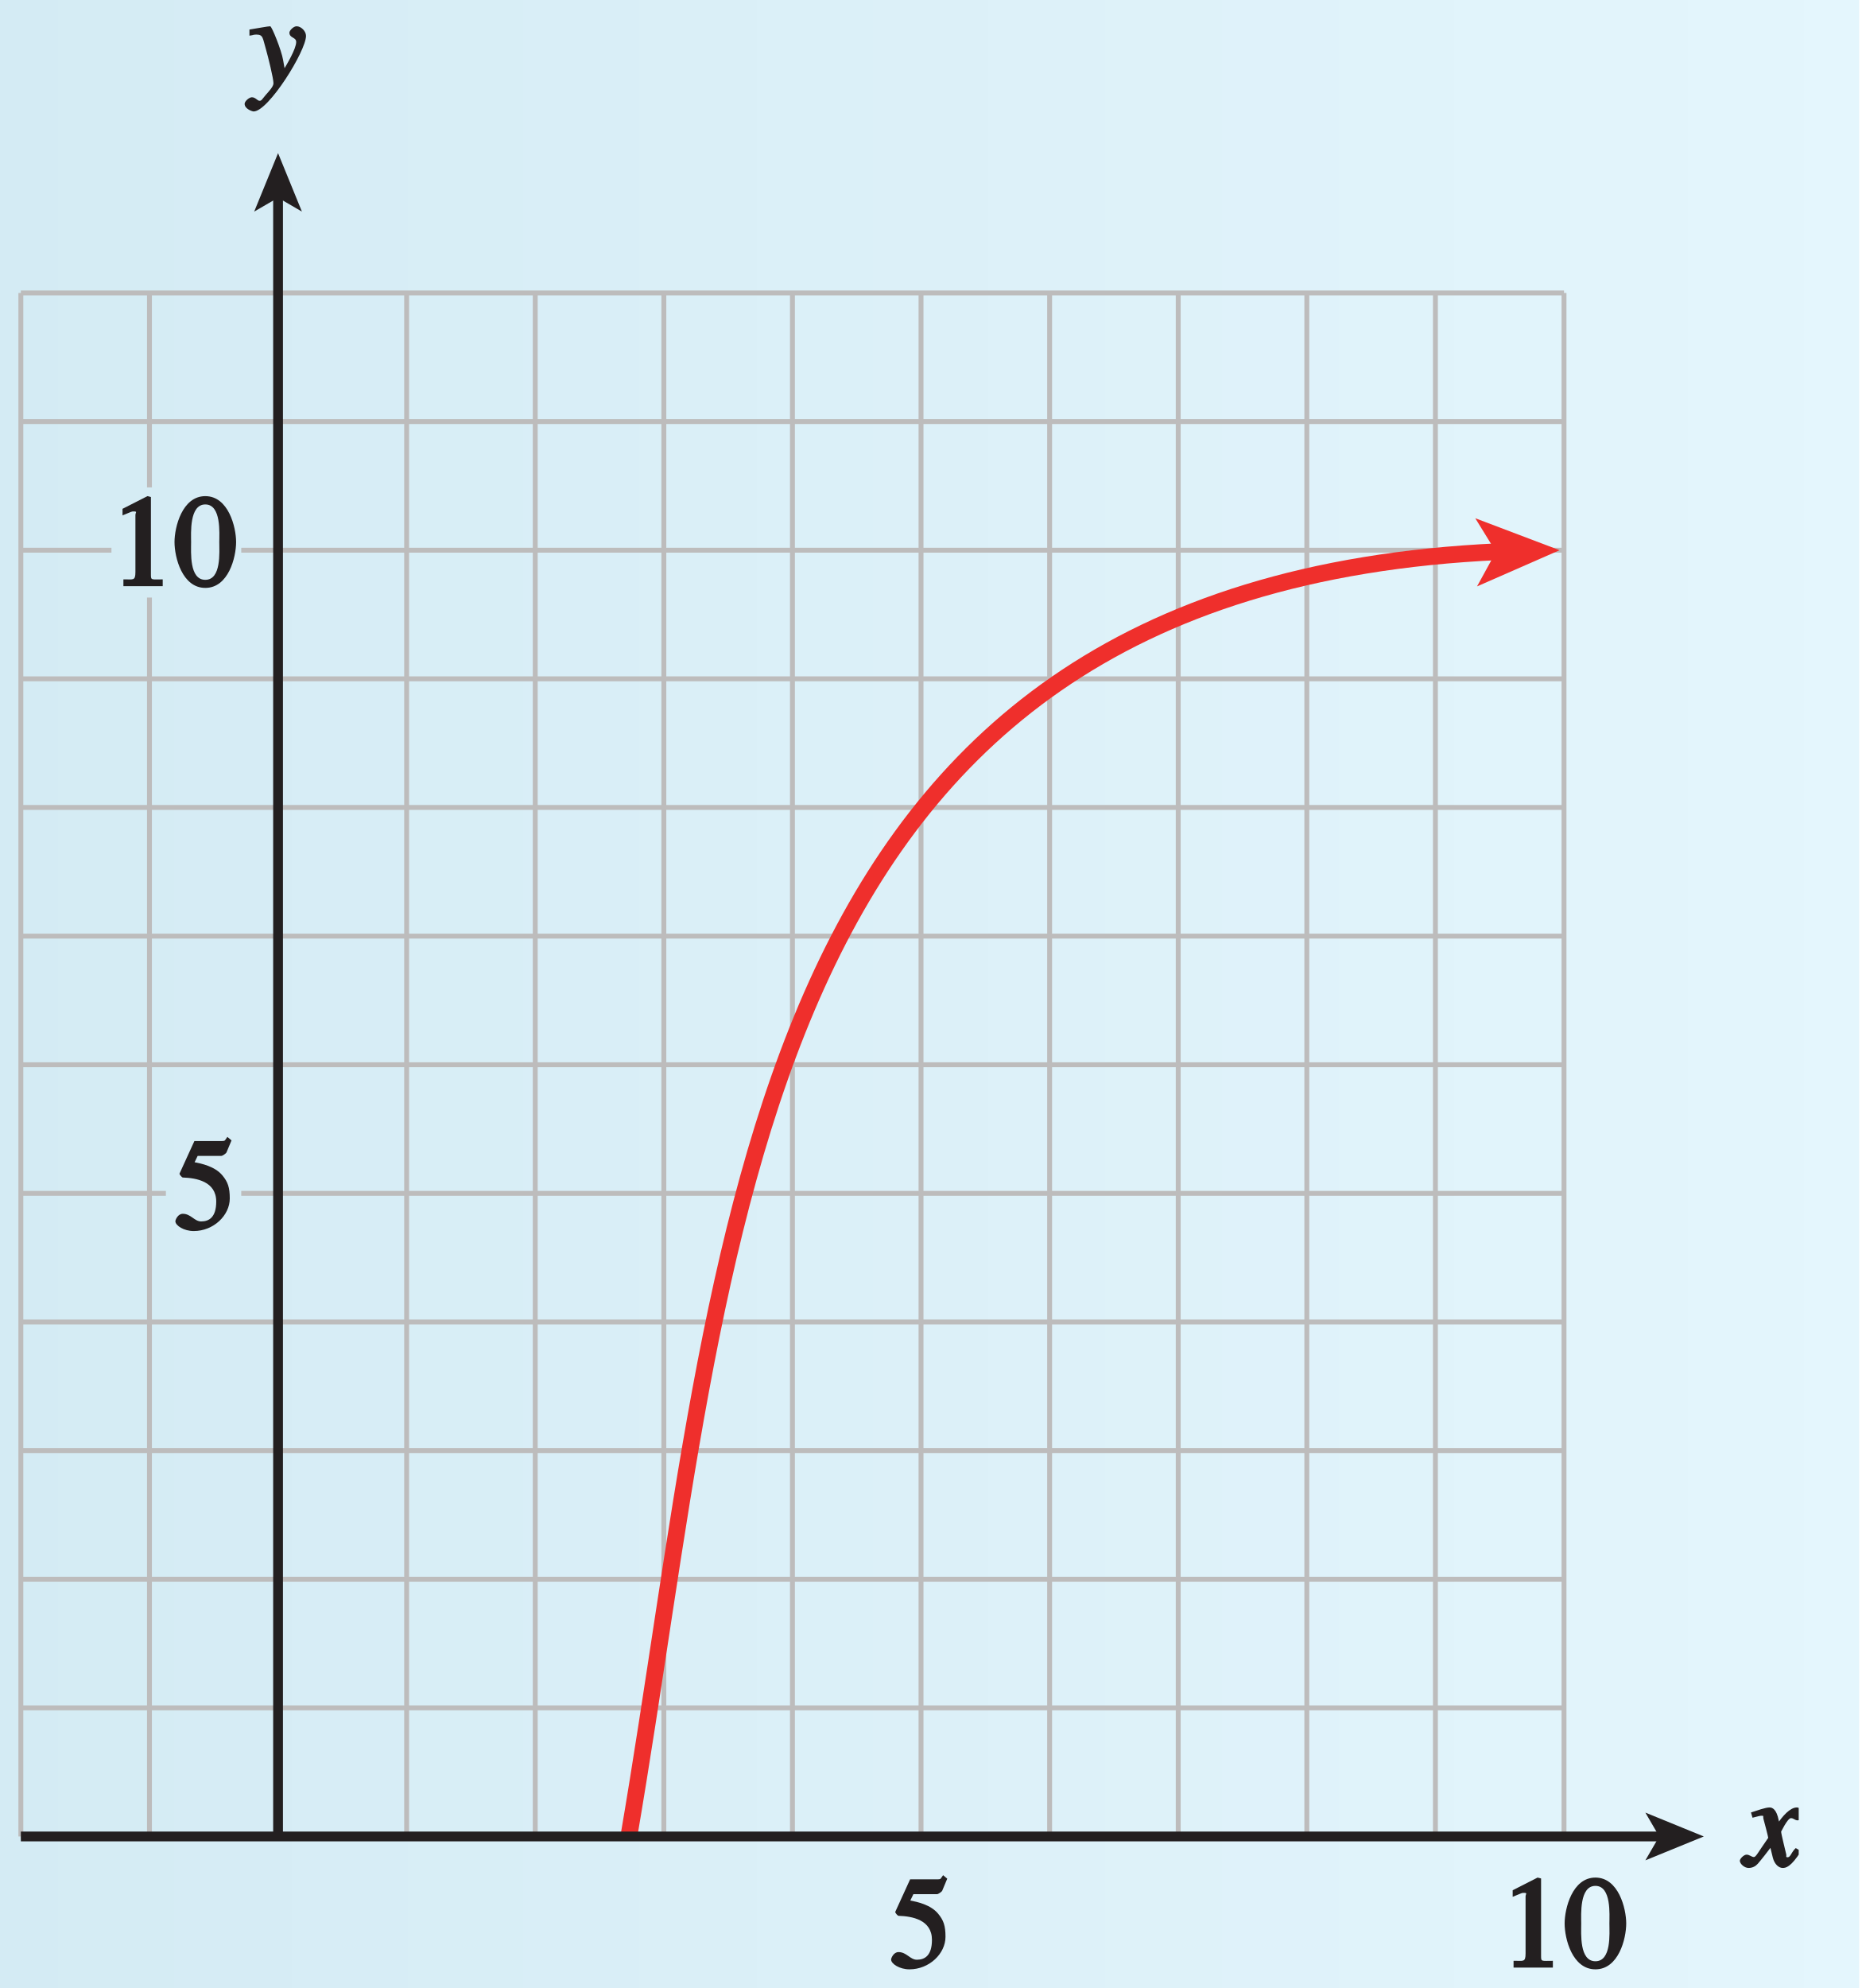
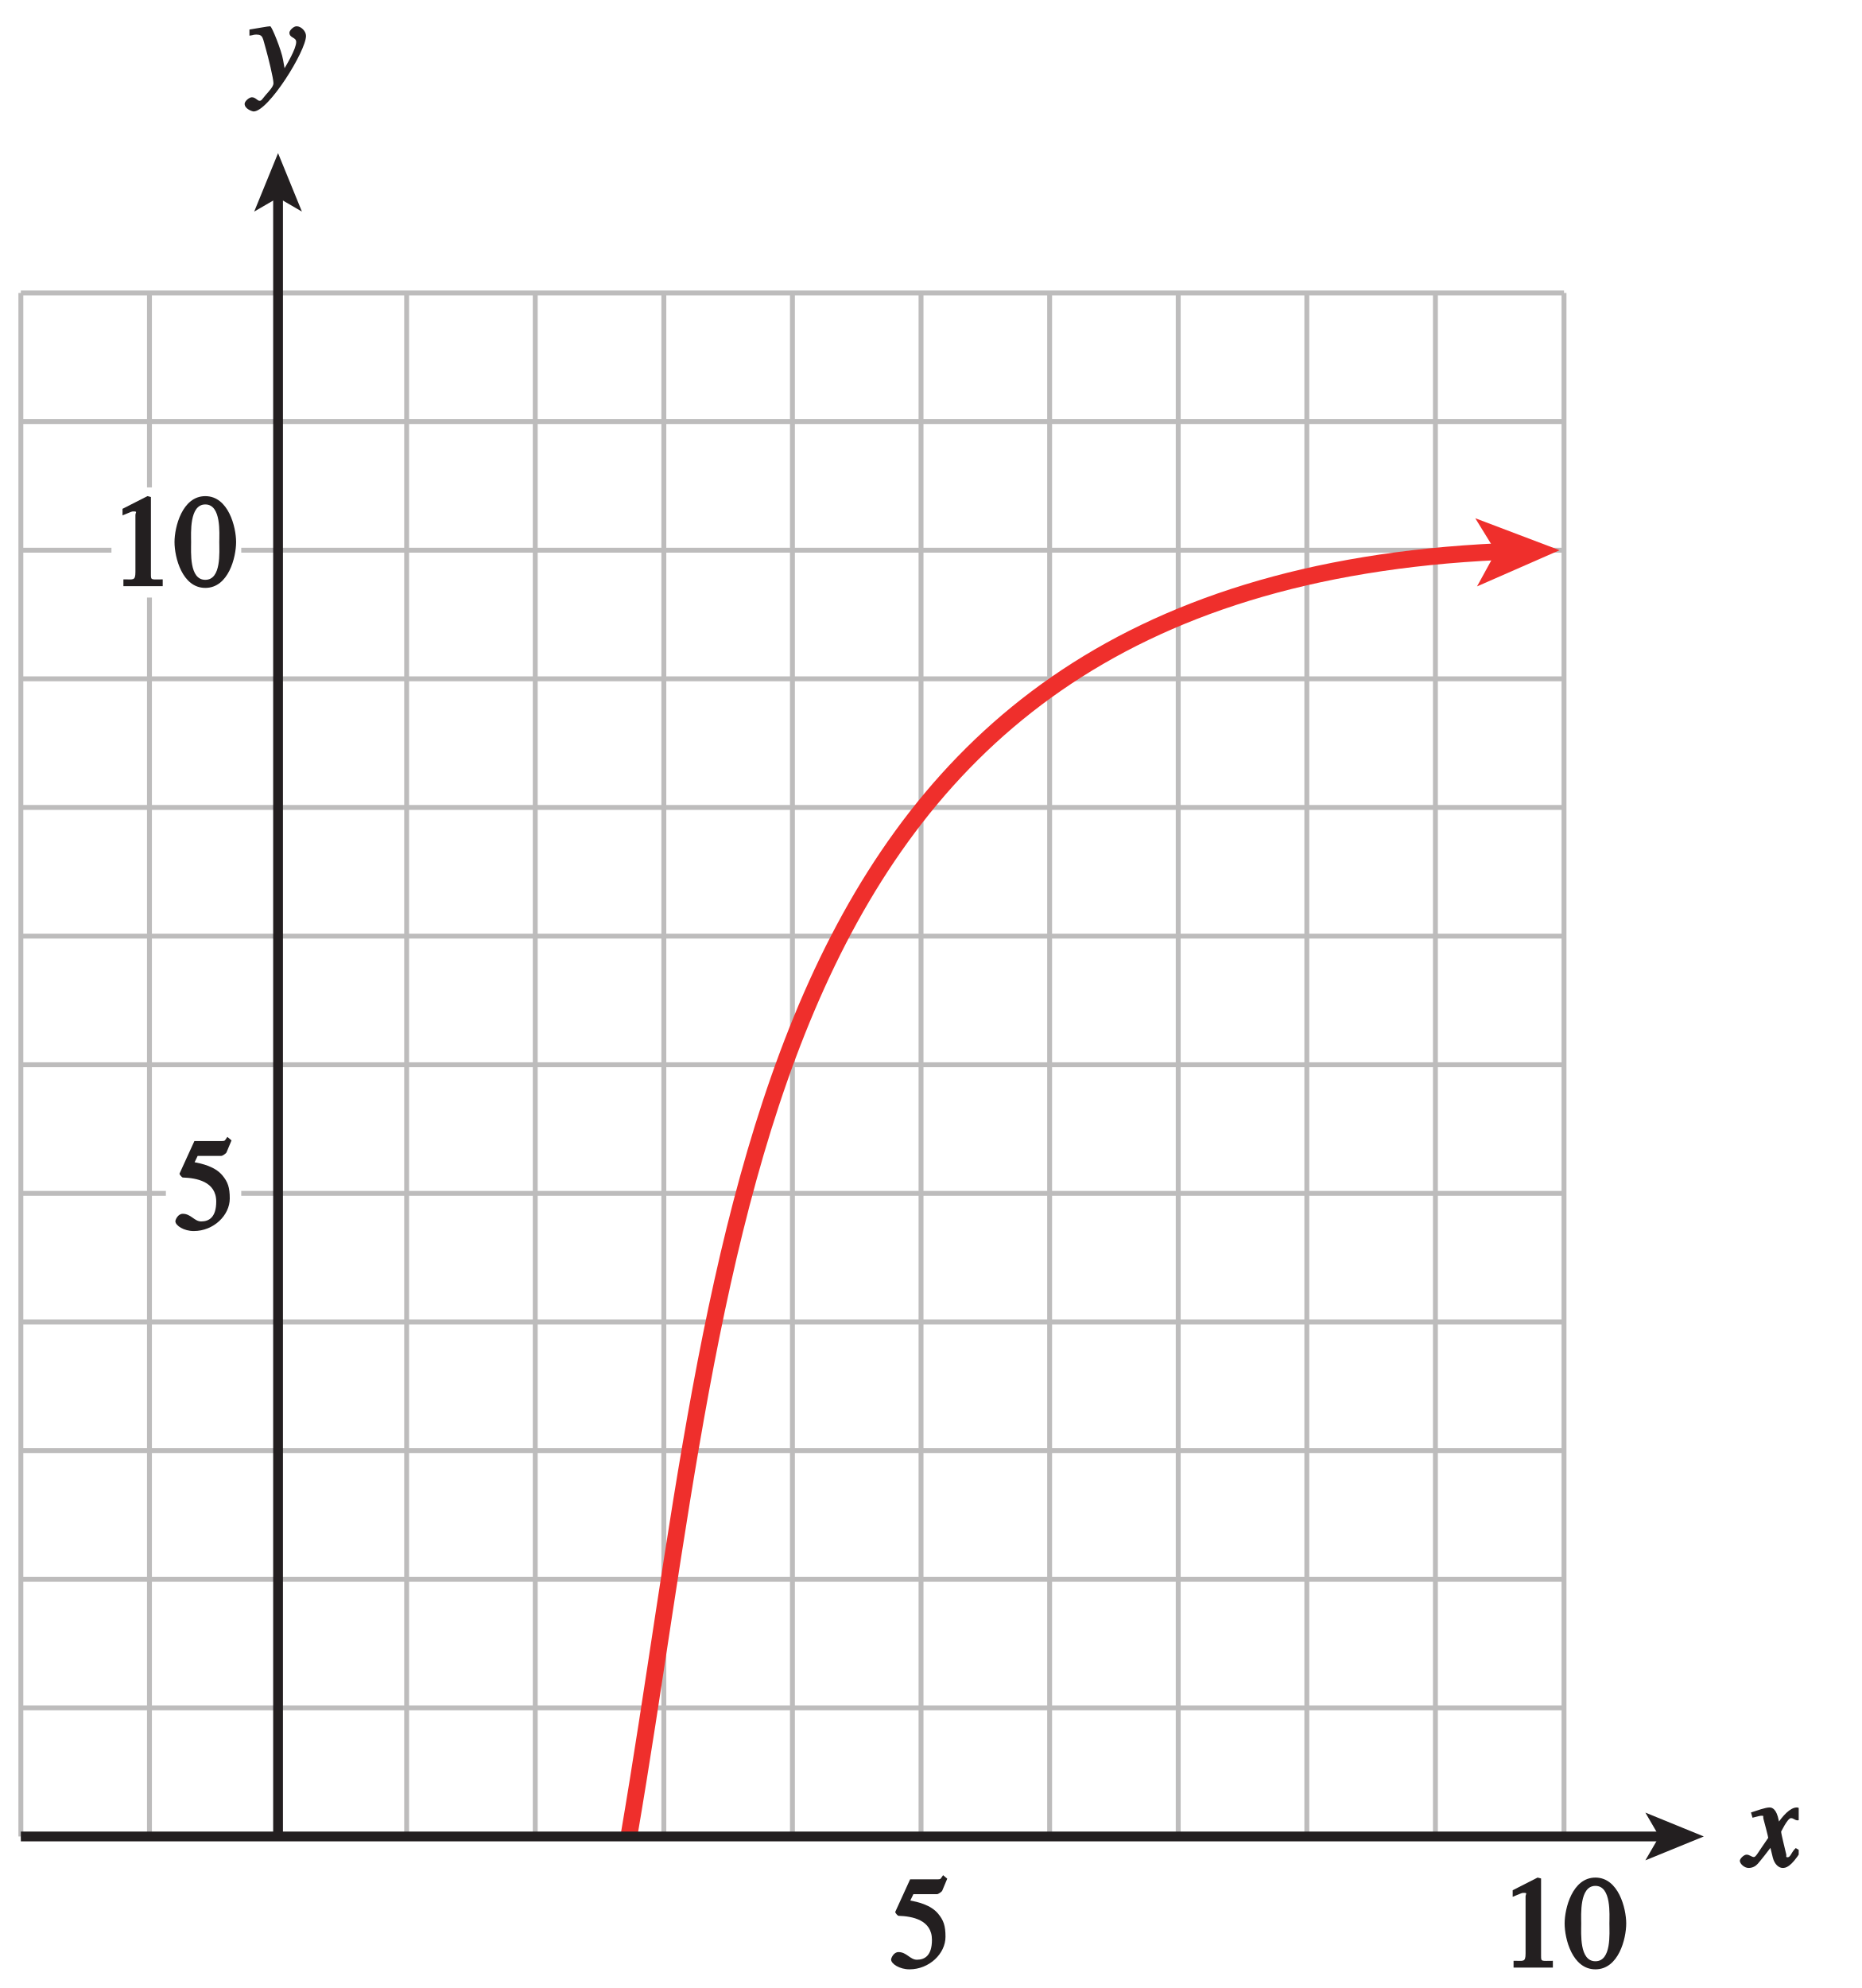
- <svg xmlns="http://www.w3.org/2000/svg" xmlns:xlink="http://www.w3.org/1999/xlink" width="133.172pt" height="142.186pt" viewBox="0 0 133.172 142.186" version="1.1">
-   <defs>
-     <g>
+ <svg xmlns="http://www.w3.org/2000/svg" xmlns:xlink="http://www.w3.org/1999/xlink" width="133.172pt" height="142.186pt" viewBox="0 0 133.172 142.186" version="1.1" id="svg2">
+   <defs id="defs4">
+     <g id="g6">
      <symbol overflow="visible" id="glyph0-0">
-         <path style="stroke:none;" d="" />
+         <path style="stroke:none;" d="" id="path9" />
      </symbol>
      <symbol overflow="visible" id="glyph0-1">
-         <path style="stroke:none;" d="M 1.625 -5.25 L 3.391 -5.25 C 3.484 -5.25 3.734 -5.422 3.766 -5.5 L 4.125 -6.359 L 3.828 -6.609 C 3.641 -6.359 3.688 -6.312 3.453 -6.312 L 1.469 -6.312 L 0.406 -3.984 C 0.391 -3.922 0.578 -3.703 0.641 -3.703 C 1.609 -3.672 3.031 -3.422 3.031 -1.984 C 3.031 -0.875 2.531 -0.562 1.953 -0.562 C 1.469 -0.562 1.219 -1.109 0.641 -1.109 C 0.281 -1.109 0.109 -0.672 0.109 -0.578 C 0.109 -0.266 0.719 0.125 1.422 0.125 C 2.844 0.125 4 -1 4 -2.203 C 4 -3 3.859 -3.391 3.469 -3.859 C 2.938 -4.5 1.969 -4.703 1.484 -4.797 L 1.703 -5.25 Z M 1.625 -5.25 " />
+         <path style="stroke:none;" d="M 1.625 -5.25 L 3.391 -5.25 C 3.484 -5.25 3.734 -5.422 3.766 -5.5 L 4.125 -6.359 L 3.828 -6.609 C 3.641 -6.359 3.688 -6.312 3.453 -6.312 L 1.469 -6.312 L 0.406 -3.984 C 0.391 -3.922 0.578 -3.703 0.641 -3.703 C 1.609 -3.672 3.031 -3.422 3.031 -1.984 C 3.031 -0.875 2.531 -0.562 1.953 -0.562 C 1.469 -0.562 1.219 -1.109 0.641 -1.109 C 0.281 -1.109 0.109 -0.672 0.109 -0.578 C 0.109 -0.266 0.719 0.125 1.422 0.125 C 2.844 0.125 4 -1 4 -2.203 C 4 -3 3.859 -3.391 3.469 -3.859 C 2.938 -4.5 1.969 -4.703 1.484 -4.797 L 1.703 -5.25 Z M 1.625 -5.25 " id="path12" />
      </symbol>
      <symbol overflow="visible" id="glyph0-2">
-         <path style="stroke:none;" d="M 1.062 0 L 3.703 0 L 3.703 -0.484 C 2.875 -0.484 2.859 -0.406 2.859 -0.844 L 2.859 -6.375 L 2.609 -6.438 L 0.828 -5.531 L 0.828 -5.062 C 1.5 -5.344 1.5 -5.344 1.609 -5.344 C 1.922 -5.344 1.75 -5.281 1.75 -5.078 L 1.75 -1.016 C 1.75 -0.344 1.578 -0.5 0.891 -0.484 L 0.891 0 Z M 1.062 0 " />
+         <path style="stroke:none;" d="M 1.062 0 L 3.703 0 L 3.703 -0.484 C 2.875 -0.484 2.859 -0.406 2.859 -0.844 L 2.859 -6.375 L 2.609 -6.438 L 0.828 -5.531 L 0.828 -5.062 C 1.5 -5.344 1.5 -5.344 1.609 -5.344 C 1.922 -5.344 1.75 -5.281 1.75 -5.078 L 1.75 -1.016 C 1.75 -0.344 1.578 -0.5 0.891 -0.484 L 0.891 0 Z M 1.062 0 " id="path15" />
      </symbol>
      <symbol overflow="visible" id="glyph0-3">
-         <path style="stroke:none;" d="M 2.25 -5.844 C 3.406 -5.844 3.25 -3.766 3.25 -3.156 C 3.25 -2.438 3.406 -0.453 2.25 -0.453 C 1.094 -0.453 1.234 -2.422 1.234 -3.156 C 1.234 -3.766 1.094 -5.844 2.25 -5.844 Z M 2.25 -6.438 C 0.594 -6.438 0.047 -4.219 0.047 -3.156 C 0.047 -2.062 0.594 0.125 2.25 0.125 C 3.906 0.125 4.453 -2.062 4.453 -3.156 C 4.453 -4.219 3.906 -6.438 2.25 -6.438 Z M 2.25 -6.438 " />
+         <path style="stroke:none;" d="M 2.25 -5.844 C 3.406 -5.844 3.25 -3.766 3.25 -3.156 C 3.25 -2.438 3.406 -0.453 2.25 -0.453 C 1.094 -0.453 1.234 -2.422 1.234 -3.156 C 1.234 -3.766 1.094 -5.844 2.25 -5.844 Z M 2.25 -6.438 C 0.594 -6.438 0.047 -4.219 0.047 -3.156 C 0.047 -2.062 0.594 0.125 2.25 0.125 C 3.906 0.125 4.453 -2.062 4.453 -3.156 C 4.453 -4.219 3.906 -6.438 2.25 -6.438 Z M 2.25 -6.438 " id="path18" />
      </symbol>
      <symbol overflow="visible" id="glyph1-0">
-         <path style="stroke:none;" d="" />
+         <path style="stroke:none;" d="" id="path21" />
      </symbol>
      <symbol overflow="visible" id="glyph1-1">
-         <path style="stroke:none;" d="M 3.484 -1.234 C 3.25 -0.969 3.188 -0.672 3 -0.672 C 2.828 -0.672 2.938 -0.75 2.891 -0.906 C 2.844 -1.125 2.531 -2.344 2.531 -2.516 L 2.484 -2.406 C 2.484 -2.406 2.984 -3.469 3.234 -3.469 C 3.438 -3.469 3.5 -3.312 3.719 -3.312 C 3.938 -3.312 4.188 -3.625 4.188 -3.781 C 4.188 -4 3.828 -4.234 3.656 -4.234 C 3.188 -4.234 2.641 -3.656 2.172 -2.922 L 2.469 -2.812 L 2.359 -3.312 C 2.203 -4.109 1.906 -4.234 1.703 -4.234 C 1.406 -4.234 0.812 -4.016 0.375 -3.875 L 0.484 -3.5 C 0.906 -3.609 1.031 -3.641 1.109 -3.641 C 1.344 -3.641 1.203 -3.641 1.281 -3.359 C 1.297 -3.328 1.609 -2.125 1.609 -2.062 C 0.844 -0.969 0.734 -0.688 0.578 -0.688 C 0.422 -0.688 0.266 -0.859 0.062 -0.859 C -0.141 -0.859 -0.422 -0.562 -0.422 -0.422 C -0.422 -0.203 -0.094 0.094 0.203 0.094 C 0.484 0.094 0.703 -0.031 0.859 -0.203 C 1.156 -0.547 1.531 -1.031 1.766 -1.344 L 1.938 -0.641 C 2.062 -0.156 2.375 0.094 2.641 0.094 C 2.844 0.094 3.219 0.062 3.953 -1.109 L 3.578 -1.328 Z M 3.484 -1.234 " />
+         <path style="stroke:none;" d="M 3.484 -1.234 C 3.25 -0.969 3.188 -0.672 3 -0.672 C 2.828 -0.672 2.938 -0.75 2.891 -0.906 C 2.844 -1.125 2.531 -2.344 2.531 -2.516 L 2.484 -2.406 C 2.484 -2.406 2.984 -3.469 3.234 -3.469 C 3.438 -3.469 3.5 -3.312 3.719 -3.312 C 3.938 -3.312 4.188 -3.625 4.188 -3.781 C 4.188 -4 3.828 -4.234 3.656 -4.234 C 3.188 -4.234 2.641 -3.656 2.172 -2.922 L 2.469 -2.812 L 2.359 -3.312 C 2.203 -4.109 1.906 -4.234 1.703 -4.234 C 1.406 -4.234 0.812 -4.016 0.375 -3.875 L 0.484 -3.5 C 0.906 -3.609 1.031 -3.641 1.109 -3.641 C 1.344 -3.641 1.203 -3.641 1.281 -3.359 C 1.297 -3.328 1.609 -2.125 1.609 -2.062 C 0.844 -0.969 0.734 -0.688 0.578 -0.688 C 0.422 -0.688 0.266 -0.859 0.062 -0.859 C -0.141 -0.859 -0.422 -0.562 -0.422 -0.422 C -0.422 -0.203 -0.094 0.094 0.203 0.094 C 0.484 0.094 0.703 -0.031 0.859 -0.203 C 1.156 -0.547 1.531 -1.031 1.766 -1.344 L 1.938 -0.641 C 2.062 -0.156 2.375 0.094 2.641 0.094 C 2.844 0.094 3.219 0.062 3.953 -1.109 L 3.578 -1.328 Z M 3.484 -1.234 " id="path24" />
      </symbol>
      <symbol overflow="visible" id="glyph1-2">
-         <path style="stroke:none;" d="M 0.141 -3.594 C 0.25 -3.625 0.312 -3.641 0.438 -3.641 C 0.953 -3.641 0.891 -3.391 1.141 -2.562 C 1.281 -2.078 1.672 -0.5 1.672 -0.156 C 1.672 0.078 1.344 0.422 1.109 0.688 C 0.812 1.047 0.812 1.094 0.672 1.094 C 0.516 1.094 0.391 0.844 0.125 0.844 C -0.062 0.844 -0.391 1.125 -0.391 1.312 C -0.391 1.688 0.172 1.859 0.25 1.859 C 1.312 1.859 4 -2.469 4 -3.547 C 4 -3.875 3.656 -4.234 3.328 -4.234 C 3.094 -4.234 2.812 -3.922 2.812 -3.781 C 2.812 -3.375 3.297 -3.469 3.297 -3.109 C 3.297 -2.625 2.641 -1.516 2.25 -0.875 L 2.547 -0.781 L 2.359 -1.828 C 2.25 -2.5 1.547 -4.25 1.438 -4.234 C 1.266 -4.234 0.562 -4.094 -0.047 -4 L -0.047 -3.562 Z M 0.141 -3.594 " />
+         <path style="stroke:none;" d="M 0.141 -3.594 C 0.25 -3.625 0.312 -3.641 0.438 -3.641 C 0.953 -3.641 0.891 -3.391 1.141 -2.562 C 1.281 -2.078 1.672 -0.5 1.672 -0.156 C 1.672 0.078 1.344 0.422 1.109 0.688 C 0.812 1.047 0.812 1.094 0.672 1.094 C 0.516 1.094 0.391 0.844 0.125 0.844 C -0.062 0.844 -0.391 1.125 -0.391 1.312 C -0.391 1.688 0.172 1.859 0.25 1.859 C 1.312 1.859 4 -2.469 4 -3.547 C 4 -3.875 3.656 -4.234 3.328 -4.234 C 3.094 -4.234 2.812 -3.922 2.812 -3.781 C 2.812 -3.375 3.297 -3.469 3.297 -3.109 C 3.297 -2.625 2.641 -1.516 2.25 -0.875 L 2.547 -0.781 L 2.359 -1.828 C 2.25 -2.5 1.547 -4.25 1.438 -4.234 C 1.266 -4.234 0.562 -4.094 -0.047 -4 L -0.047 -3.562 Z M 0.141 -3.594 " id="path27" />
      </symbol>
    </g>
    <clipPath id="clip1">
-       <path d="M 0 0 L 133 0 L 133 142.188 L 0 142.188 Z M 0 0 " />
+       <path d="M 0 0 L 133 0 L 133 142.188 L 0 142.188 Z M 0 0 " id="path30" />
    </clipPath>
-     <linearGradient id="linear0" gradientUnits="userSpaceOnUse" x1="155.809" y1="128" x2="249.984" y2="128" gradientTransform="matrix(1.41409,0,0,0.7151,-220.3283,-15.29828)">
-       <stop offset="0" style="stop-color:rgb(83.18%,92.229%,95.749%);stop-opacity:1;" />
-       <stop offset="0.062" style="stop-color:rgb(83.377%,92.361%,95.854%);stop-opacity:1;" />
-       <stop offset="0.125" style="stop-color:rgb(83.771%,92.627%,96.066%);stop-opacity:1;" />
-       <stop offset="0.188" style="stop-color:rgb(84.166%,92.894%,96.28%);stop-opacity:1;" />
-       <stop offset="0.25" style="stop-color:rgb(84.563%,93.159%,96.49%);stop-opacity:1;" />
-       <stop offset="0.312" style="stop-color:rgb(84.958%,93.425%,96.704%);stop-opacity:1;" />
-       <stop offset="0.375" style="stop-color:rgb(85.356%,93.694%,96.918%);stop-opacity:1;" />
-       <stop offset="0.438" style="stop-color:rgb(85.754%,93.959%,97.13%);stop-opacity:1;" />
-       <stop offset="0.5" style="stop-color:rgb(86.153%,94.226%,97.342%);stop-opacity:1;" />
-       <stop offset="0.562" style="stop-color:rgb(86.554%,94.495%,97.556%);stop-opacity:1;" />
-       <stop offset="0.625" style="stop-color:rgb(86.955%,94.762%,97.768%);stop-opacity:1;" />
-       <stop offset="0.688" style="stop-color:rgb(87.357%,95.03%,97.981%);stop-opacity:1;" />
-       <stop offset="0.75" style="stop-color:rgb(87.759%,95.299%,98.195%);stop-opacity:1;" />
-       <stop offset="0.812" style="stop-color:rgb(88.164%,95.566%,98.407%);stop-opacity:1;" />
-       <stop offset="0.875" style="stop-color:rgb(88.57%,95.836%,98.621%);stop-opacity:1;" />
-       <stop offset="0.938" style="stop-color:rgb(88.974%,96.104%,98.836%);stop-opacity:1;" />
-       <stop offset="1" style="stop-color:rgb(89.38%,96.373%,99.048%);stop-opacity:1;" />
+     <linearGradient id="linear0" gradientUnits="userSpaceOnUse" x1="155.809" y1="128" x2="249.984" y2="128" gradientTransform="matrix(1.41409,0,0,0.7151,-119.5283,-15.29828)">
+       <stop offset="0" style="stop-color:rgb(83.18%,92.229%,95.749%);stop-opacity:1;" id="stop33" />
+       <stop offset="0.062" style="stop-color:rgb(83.377%,92.361%,95.854%);stop-opacity:1;" id="stop35" />
+       <stop offset="0.125" style="stop-color:rgb(83.771%,92.627%,96.066%);stop-opacity:1;" id="stop37" />
+       <stop offset="0.188" style="stop-color:rgb(84.166%,92.894%,96.28%);stop-opacity:1;" id="stop39" />
+       <stop offset="0.25" style="stop-color:rgb(84.563%,93.159%,96.49%);stop-opacity:1;" id="stop41" />
+       <stop offset="0.312" style="stop-color:rgb(84.958%,93.425%,96.704%);stop-opacity:1;" id="stop43" />
+       <stop offset="0.375" style="stop-color:rgb(85.356%,93.694%,96.918%);stop-opacity:1;" id="stop45" />
+       <stop offset="0.438" style="stop-color:rgb(85.754%,93.959%,97.13%);stop-opacity:1;" id="stop47" />
+       <stop offset="0.5" style="stop-color:rgb(86.153%,94.226%,97.342%);stop-opacity:1;" id="stop49" />
+       <stop offset="0.562" style="stop-color:rgb(86.554%,94.495%,97.556%);stop-opacity:1;" id="stop51" />
+       <stop offset="0.625" style="stop-color:rgb(86.955%,94.762%,97.768%);stop-opacity:1;" id="stop53" />
+       <stop offset="0.688" style="stop-color:rgb(87.357%,95.03%,97.981%);stop-opacity:1;" id="stop55" />
+       <stop offset="0.75" style="stop-color:rgb(87.759%,95.299%,98.195%);stop-opacity:1;" id="stop57" />
+       <stop offset="0.812" style="stop-color:rgb(88.164%,95.566%,98.407%);stop-opacity:1;" id="stop59" />
+       <stop offset="0.875" style="stop-color:rgb(88.57%,95.836%,98.621%);stop-opacity:1;" id="stop61" />
+       <stop offset="0.938" style="stop-color:rgb(88.974%,96.104%,98.836%);stop-opacity:1;" id="stop63" />
+       <stop offset="1" style="stop-color:rgb(89.38%,96.373%,99.048%);stop-opacity:1;" id="stop65" />
    </linearGradient>
    <clipPath id="clip2">
-       <path d="M 124 129 L 128.672 129 L 128.672 134 L 124 134 Z M 124 129 " />
+       <path d="M 124 129 L 128.672 129 L 128.672 134 L 124 134 Z M 124 129 " id="path68" />
    </clipPath>
  </defs>
  <g id="surface1">
-     <g clip-path="url(#clip1)" clip-rule="nonzero">
-       <path style=" stroke:none;fill-rule:nonzero;fill:url(#linear0);" d="M 0 0 L 0 142.188 L 133.172 142.188 L 133.172 0 Z M 0 0 " />
+     <path style="fill:none;stroke-width:0.35;stroke-linecap:butt;stroke-linejoin:miter;stroke:rgb(74.12%,73.648%,73.766%);stroke-opacity:1;stroke-miterlimit:4;" d="M 486.801 307.42 L 480.32 307.42 M 590.711 307.42 L 496.086 307.42 M 590.711 307.42 L 586.598 307.42 M 590.711 298.221 L 480.32 298.221 M 590.711 289.022 L 480.32 289.022 M 590.711 325.819 L 480.32 325.819 M 590.711 316.619 L 480.32 316.619 M 590.711 279.819 L 480.32 279.819 M 590.711 270.619 L 480.32 270.619 M 490.695 261.42 L 480.32 261.42 M 590.711 261.42 L 496.086 261.42 M 590.711 252.221 L 480.32 252.221 M 590.711 243.022 L 480.32 243.022 M 590.711 233.822 L 480.32 233.822 M 590.711 224.623 L 480.32 224.623 M 590.711 215.424 L 480.32 215.424 M 480.32 325.819 L 480.32 215.424 M 489.52 304.033 L 489.52 215.424 M 489.52 325.819 L 489.52 311.912 M 498.719 325.819 L 498.719 215.424 M 507.918 325.819 L 507.918 215.424 M 517.117 325.819 L 517.117 215.424 M 526.317 325.819 L 526.317 215.424 M 535.516 325.819 L 535.516 215.424 M 544.715 325.819 L 544.715 215.424 M 553.914 325.819 L 553.914 215.424 M 563.113 325.819 L 563.113 215.424 M 572.313 325.819 L 572.313 215.424 M 581.512 325.819 L 581.512 215.424 M 590.711 325.819 L 590.711 215.424 " transform="matrix(1,0,0,-1,-478.8283,346.7717)" id="path75" />
+     <path style="fill:none;stroke-width:0.7;stroke-linecap:butt;stroke-linejoin:miter;stroke:rgb(13.73%,12.16%,12.549%);stroke-opacity:1;stroke-miterlimit:4;" d="M 498.719 332.854 L 498.719 215.424 " transform="matrix(1,0,0,-1,-478.8283,346.7717)" id="path77" />
+     <path style=" stroke:none;fill-rule:nonzero;fill:rgb(13.73%,12.16%,12.549%);fill-opacity:1;" d="M 19.891 10.953 L 21.598 15.133 L 19.891 14.141 L 18.184 15.133 L 19.891 10.953 " id="path79" />
+     <g style="fill:rgb(13.73%,12.16%,12.549%);fill-opacity:1;" id="g81">
+       <use xlink:href="#glyph0-1" x="63.637" y="140.726" id="use83" />
+       <use xlink:href="#glyph0-2" x="107.383" y="140.726" id="use85" />
    </g>
-     <path style="fill:none;stroke-width:0.35;stroke-linecap:butt;stroke-linejoin:miter;stroke:rgb(74.12%,73.648%,73.766%);stroke-opacity:1;stroke-miterlimit:4;" d="M 486.801 307.42 L 480.32 307.42 M 590.711 307.42 L 496.086 307.42 M 590.711 307.42 L 586.598 307.42 M 590.711 298.221 L 480.32 298.221 M 590.711 289.022 L 480.32 289.022 M 590.711 325.819 L 480.32 325.819 M 590.711 316.619 L 480.32 316.619 M 590.711 279.819 L 480.32 279.819 M 590.711 270.619 L 480.32 270.619 M 490.695 261.42 L 480.32 261.42 M 590.711 261.42 L 496.086 261.42 M 590.711 252.221 L 480.32 252.221 M 590.711 243.022 L 480.32 243.022 M 590.711 233.822 L 480.32 233.822 M 590.711 224.623 L 480.32 224.623 M 590.711 215.424 L 480.32 215.424 M 480.32 325.819 L 480.32 215.424 M 489.52 304.033 L 489.52 215.424 M 489.52 325.819 L 489.52 311.912 M 498.719 325.819 L 498.719 215.424 M 507.918 325.819 L 507.918 215.424 M 517.117 325.819 L 517.117 215.424 M 526.317 325.819 L 526.317 215.424 M 535.516 325.819 L 535.516 215.424 M 544.715 325.819 L 544.715 215.424 M 553.914 325.819 L 553.914 215.424 M 563.113 325.819 L 563.113 215.424 M 572.313 325.819 L 572.313 215.424 M 581.512 325.819 L 581.512 215.424 M 590.711 325.819 L 590.711 215.424 " transform="matrix(1,0,0,-1,-478.8283,346.7717)" />
-     <path style="fill:none;stroke-width:0.7;stroke-linecap:butt;stroke-linejoin:miter;stroke:rgb(13.73%,12.16%,12.549%);stroke-opacity:1;stroke-miterlimit:4;" d="M 498.719 332.854 L 498.719 215.424 " transform="matrix(1,0,0,-1,-478.8283,346.7717)" />
-     <path style=" stroke:none;fill-rule:nonzero;fill:rgb(13.73%,12.16%,12.549%);fill-opacity:1;" d="M 19.891 10.953 L 21.598 15.133 L 19.891 14.141 L 18.184 15.133 L 19.891 10.953 " />
-     <g style="fill:rgb(13.73%,12.16%,12.549%);fill-opacity:1;">
-       <use xlink:href="#glyph0-1" x="63.637" y="140.726" />
-       <use xlink:href="#glyph0-2" x="107.383" y="140.726" />
+     <g style="fill:rgb(13.73%,12.16%,12.549%);fill-opacity:1;" id="g87">
+       <use xlink:href="#glyph0-3" x="111.88" y="140.726" id="use89" />
    </g>
-     <g style="fill:rgb(13.73%,12.16%,12.549%);fill-opacity:1;">
-       <use xlink:href="#glyph0-3" x="111.88" y="140.726" />
-     </g>
-     <g clip-path="url(#clip2)" clip-rule="nonzero">
-       <g style="fill:rgb(13.73%,12.16%,12.549%);fill-opacity:1;">
-         <use xlink:href="#glyph1-1" x="124.883" y="133.507" />
+     <g clip-path="url(#clip2)" clip-rule="nonzero" id="g91">
+       <g style="fill:rgb(13.73%,12.16%,12.549%);fill-opacity:1;" id="g93">
+         <use xlink:href="#glyph1-1" x="124.883" y="133.507" id="use95" />
      </g>
    </g>
-     <g style="fill:rgb(13.73%,12.16%,12.549%);fill-opacity:1;">
-       <use xlink:href="#glyph1-2" x="17.891" y="6.113" />
+     <g style="fill:rgb(13.73%,12.16%,12.549%);fill-opacity:1;" id="g97">
+       <use xlink:href="#glyph1-2" x="17.891" y="6.113" id="use99" />
    </g>
-     <g style="fill:rgb(13.73%,12.16%,12.549%);fill-opacity:1;">
-       <use xlink:href="#glyph0-1" x="12.437" y="87.922" />
+     <g style="fill:rgb(13.73%,12.16%,12.549%);fill-opacity:1;" id="g101">
+       <use xlink:href="#glyph0-1" x="12.437" y="87.922" id="use103" />
    </g>
-     <g style="fill:rgb(13.73%,12.16%,12.549%);fill-opacity:1;">
-       <use xlink:href="#glyph0-2" x="7.937" y="41.923" />
-       <use xlink:href="#glyph0-3" x="12.437" y="41.923" />
+     <g style="fill:rgb(13.73%,12.16%,12.549%);fill-opacity:1;" id="g105">
+       <use xlink:href="#glyph0-2" x="7.937" y="41.923" id="use107" />
+       <use xlink:href="#glyph0-3" x="12.437" y="41.923" id="use109" />
    </g>
-     <path style="fill:none;stroke-width:1.2;stroke-linecap:butt;stroke-linejoin:miter;stroke:rgb(93.61%,18.436%,17.378%);stroke-opacity:1;stroke-miterlimit:4;" d="M 586.051 307.315 C 531.664 304.807 531.074 257.905 523.813 215.424 " transform="matrix(1,0,0,-1,-478.8283,346.7717)" />
-     <path style=" stroke:none;fill-rule:nonzero;fill:rgb(93.61%,18.436%,17.378%);fill-opacity:1;" d="M 111.566 39.352 L 105.66 41.941 L 107.016 39.469 L 105.535 37.066 L 111.566 39.352 " />
-     <path style="fill:none;stroke-width:0.7;stroke-linecap:butt;stroke-linejoin:miter;stroke:rgb(13.73%,12.16%,12.549%);stroke-opacity:1;stroke-miterlimit:4;" d="M 597.746 215.424 L 480.32 215.424 " transform="matrix(1,0,0,-1,-478.8283,346.7717)" />
-     <path style=" stroke:none;fill-rule:nonzero;fill:rgb(13.73%,12.16%,12.549%);fill-opacity:1;" d="M 121.883 131.348 L 117.703 133.055 L 118.695 131.348 L 117.703 129.641 L 121.883 131.348 " />
-     <path style="fill:none;stroke-width:0.5;stroke-linecap:butt;stroke-linejoin:miter;stroke:rgb(100%,100%,100%);stroke-opacity:1;stroke-miterlimit:10;" d="M 42 803.998 L 42 779.998 M 0 761.998 L 24 761.998 M 654 803.998 L 654 779.998 M 696 761.998 L 672 761.998 M 42 -0.002 L 42 23.998 M 0 41.998 L 24 41.998 M 654 -0.002 L 654 23.998 M 696 41.998 L 672 41.998 " transform="matrix(1,0,0,-1,-478.8283,346.7717)" />
-     <path style="fill:none;stroke-width:0.25;stroke-linecap:butt;stroke-linejoin:miter;stroke:rgb(0%,0%,0%);stroke-opacity:1;stroke-miterlimit:10;" d="M 42 803.998 L 42 779.998 M 0 761.998 L 24 761.998 M 654 803.998 L 654 779.998 M 696 761.998 L 672 761.998 M 42 -0.002 L 42 23.998 M 0 41.998 L 24 41.998 M 654 -0.002 L 654 23.998 M 696 41.998 L 672 41.998 " transform="matrix(1,0,0,-1,-478.8283,346.7717)" />
-     <path style="fill:none;stroke-width:0.5;stroke-linecap:butt;stroke-linejoin:miter;stroke:rgb(100%,100%,100%);stroke-opacity:1;stroke-miterlimit:10;" d="M 324 791.998 L 372 791.998 M 324 11.998 L 372 11.998 M 12 425.998 L 12 377.998 M 684 425.998 L 684 377.998 M 348 803.998 L 348 779.998 M 348 23.998 L 348 -0.002 M 0 401.998 L 24 401.998 M 672 401.998 L 696 401.998 M 348 791.998 L 354 791.998 C 354 788.69 351.313 785.998 348 785.998 C 344.688 785.998 342 788.69 342 791.998 C 342 795.311 344.688 797.998 348 797.998 C 351.313 797.998 354 795.311 354 791.998 M 348 11.998 L 354 11.998 C 354 8.69 351.313 5.998 348 5.998 C 344.688 5.998 342 8.69 342 11.998 C 342 15.311 344.688 17.998 348 17.998 C 351.313 17.998 354 15.311 354 11.998 M 12 401.998 L 18 401.998 C 18 398.69 15.313 395.998 12 395.998 C 8.688 395.998 6 398.69 6 401.998 C 6 405.311 8.688 407.998 12 407.998 C 15.313 407.998 18 405.311 18 401.998 M 684 401.998 L 690 401.998 C 690 398.69 687.313 395.998 684 395.998 C 680.688 395.998 678 398.69 678 401.998 C 678 405.311 680.688 407.998 684 407.998 C 687.313 407.998 690 405.311 690 401.998 " transform="matrix(1,0,0,-1,-478.8283,346.7717)" />
-     <path style="fill:none;stroke-width:0.25;stroke-linecap:butt;stroke-linejoin:miter;stroke:rgb(0%,0%,0%);stroke-opacity:1;stroke-miterlimit:10;" d="M 324 791.998 L 372 791.998 M 324 11.998 L 372 11.998 M 12 425.998 L 12 377.998 M 684 425.998 L 684 377.998 M 348 803.998 L 348 779.998 M 348 23.998 L 348 -0.002 M 0 401.998 L 24 401.998 M 672 401.998 L 696 401.998 M 348 791.998 L 354 791.998 C 354 788.69 351.313 785.998 348 785.998 C 344.688 785.998 342 788.69 342 791.998 C 342 795.311 344.688 797.998 348 797.998 C 351.313 797.998 354 795.311 354 791.998 M 348 11.998 L 354 11.998 C 354 8.69 351.313 5.998 348 5.998 C 344.688 5.998 342 8.69 342 11.998 C 342 15.311 344.688 17.998 348 17.998 C 351.313 17.998 354 15.311 354 11.998 M 12 401.998 L 18 401.998 C 18 398.69 15.313 395.998 12 395.998 C 8.688 395.998 6 398.69 6 401.998 C 6 405.311 8.688 407.998 12 407.998 C 15.313 407.998 18 405.311 18 401.998 M 684 401.998 L 690 401.998 C 690 398.69 687.313 395.998 684 395.998 C 680.688 395.998 678 398.69 678 401.998 C 678 405.311 680.688 407.998 684 407.998 C 687.313 407.998 690 405.311 690 401.998 " transform="matrix(1,0,0,-1,-478.8283,346.7717)" />
+     <path style="fill:none;stroke-width:1.2;stroke-linecap:butt;stroke-linejoin:miter;stroke:rgb(93.61%,18.436%,17.378%);stroke-opacity:1;stroke-miterlimit:4;" d="M 586.051 307.315 C 531.664 304.807 531.074 257.905 523.813 215.424 " transform="matrix(1,0,0,-1,-478.8283,346.7717)" id="path111" />
+     <path style=" stroke:none;fill-rule:nonzero;fill:rgb(93.61%,18.436%,17.378%);fill-opacity:1;" d="M 111.566 39.352 L 105.66 41.941 L 107.016 39.469 L 105.535 37.066 L 111.566 39.352 " id="path113" />
+     <path style="fill:none;stroke-width:0.7;stroke-linecap:butt;stroke-linejoin:miter;stroke:rgb(13.73%,12.16%,12.549%);stroke-opacity:1;stroke-miterlimit:4;" d="M 597.746 215.424 L 480.32 215.424 " transform="matrix(1,0,0,-1,-478.8283,346.7717)" id="path115" />
+     <path style=" stroke:none;fill-rule:nonzero;fill:rgb(13.73%,12.16%,12.549%);fill-opacity:1;" d="M 121.883 131.348 L 117.703 133.055 L 118.695 131.348 L 117.703 129.641 L 121.883 131.348 " id="path117" />
+     <path style="fill:none;stroke-width:0.5;stroke-linecap:butt;stroke-linejoin:miter;stroke:rgb(100%,100%,100%);stroke-opacity:1;stroke-miterlimit:10;" d="M 42 803.998 L 42 779.998 M 0 761.998 L 24 761.998 M 654 803.998 L 654 779.998 M 696 761.998 L 672 761.998 M 42 -0.002 L 42 23.998 M 0 41.998 L 24 41.998 M 654 -0.002 L 654 23.998 M 696 41.998 L 672 41.998 " transform="matrix(1,0,0,-1,-478.8283,346.7717)" id="path119" />
+     <path style="fill:none;stroke-width:0.25;stroke-linecap:butt;stroke-linejoin:miter;stroke:rgb(0%,0%,0%);stroke-opacity:1;stroke-miterlimit:10;" d="M 42 803.998 L 42 779.998 M 0 761.998 L 24 761.998 M 654 803.998 L 654 779.998 M 696 761.998 L 672 761.998 M 42 -0.002 L 42 23.998 M 0 41.998 L 24 41.998 M 654 -0.002 L 654 23.998 M 696 41.998 L 672 41.998 " transform="matrix(1,0,0,-1,-478.8283,346.7717)" id="path121" />
+     <path style="fill:none;stroke-width:0.5;stroke-linecap:butt;stroke-linejoin:miter;stroke:rgb(100%,100%,100%);stroke-opacity:1;stroke-miterlimit:10;" d="M 324 791.998 L 372 791.998 M 324 11.998 L 372 11.998 M 12 425.998 L 12 377.998 M 684 425.998 L 684 377.998 M 348 803.998 L 348 779.998 M 348 23.998 L 348 -0.002 M 0 401.998 L 24 401.998 M 672 401.998 L 696 401.998 M 348 791.998 L 354 791.998 C 354 788.69 351.313 785.998 348 785.998 C 344.688 785.998 342 788.69 342 791.998 C 342 795.311 344.688 797.998 348 797.998 C 351.313 797.998 354 795.311 354 791.998 M 348 11.998 L 354 11.998 C 354 8.69 351.313 5.998 348 5.998 C 344.688 5.998 342 8.69 342 11.998 C 342 15.311 344.688 17.998 348 17.998 C 351.313 17.998 354 15.311 354 11.998 M 12 401.998 L 18 401.998 C 18 398.69 15.313 395.998 12 395.998 C 8.688 395.998 6 398.69 6 401.998 C 6 405.311 8.688 407.998 12 407.998 C 15.313 407.998 18 405.311 18 401.998 M 684 401.998 L 690 401.998 C 690 398.69 687.313 395.998 684 395.998 C 680.688 395.998 678 398.69 678 401.998 C 678 405.311 680.688 407.998 684 407.998 C 687.313 407.998 690 405.311 690 401.998 " transform="matrix(1,0,0,-1,-478.8283,346.7717)" id="path123" />
+     <path style="fill:none;stroke-width:0.25;stroke-linecap:butt;stroke-linejoin:miter;stroke:rgb(0%,0%,0%);stroke-opacity:1;stroke-miterlimit:10;" d="M 324 791.998 L 372 791.998 M 324 11.998 L 372 11.998 M 12 425.998 L 12 377.998 M 684 425.998 L 684 377.998 M 348 803.998 L 348 779.998 M 348 23.998 L 348 -0.002 M 0 401.998 L 24 401.998 M 672 401.998 L 696 401.998 M 348 791.998 L 354 791.998 C 354 788.69 351.313 785.998 348 785.998 C 344.688 785.998 342 788.69 342 791.998 C 342 795.311 344.688 797.998 348 797.998 C 351.313 797.998 354 795.311 354 791.998 M 348 11.998 L 354 11.998 C 354 8.69 351.313 5.998 348 5.998 C 344.688 5.998 342 8.69 342 11.998 C 342 15.311 344.688 17.998 348 17.998 C 351.313 17.998 354 15.311 354 11.998 M 12 401.998 L 18 401.998 C 18 398.69 15.313 395.998 12 395.998 C 8.688 395.998 6 398.69 6 401.998 C 6 405.311 8.688 407.998 12 407.998 C 15.313 407.998 18 405.311 18 401.998 M 684 401.998 L 690 401.998 C 690 398.69 687.313 395.998 684 395.998 C 680.688 395.998 678 398.69 678 401.998 C 678 405.311 680.688 407.998 684 407.998 C 687.313 407.998 690 405.311 690 401.998 " transform="matrix(1,0,0,-1,-478.8283,346.7717)" id="path125" />
  </g>
</svg>
